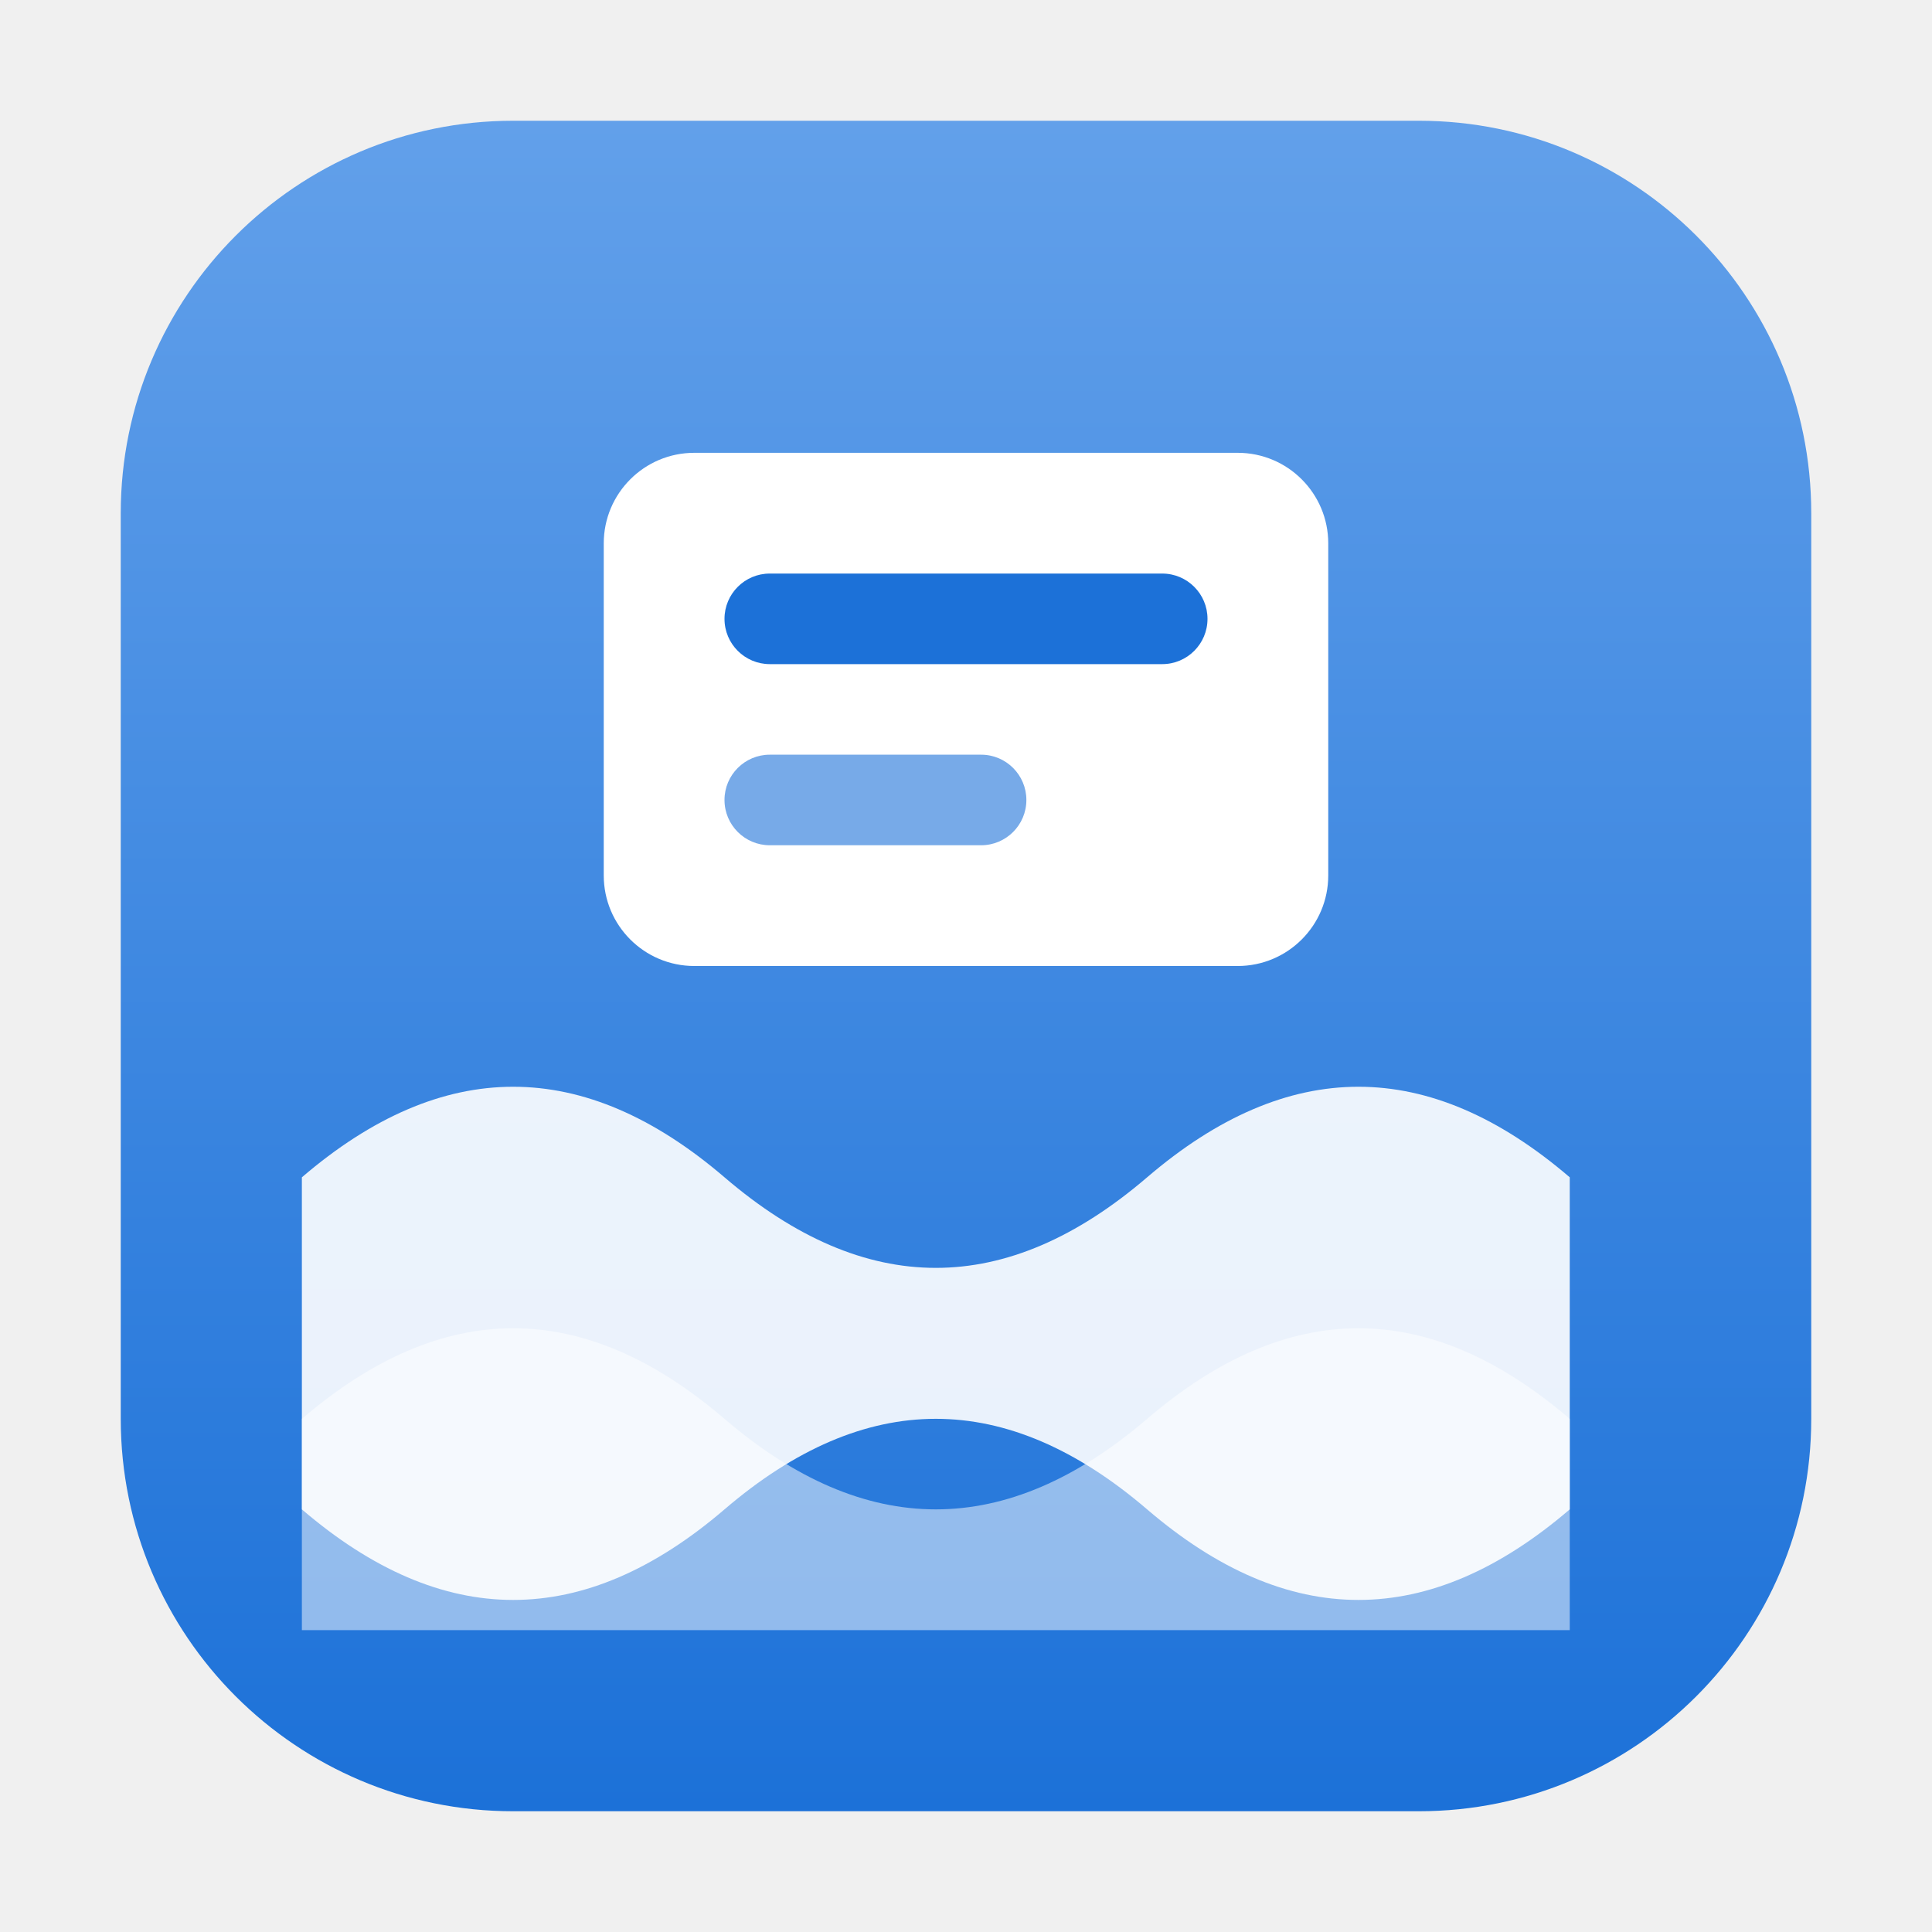
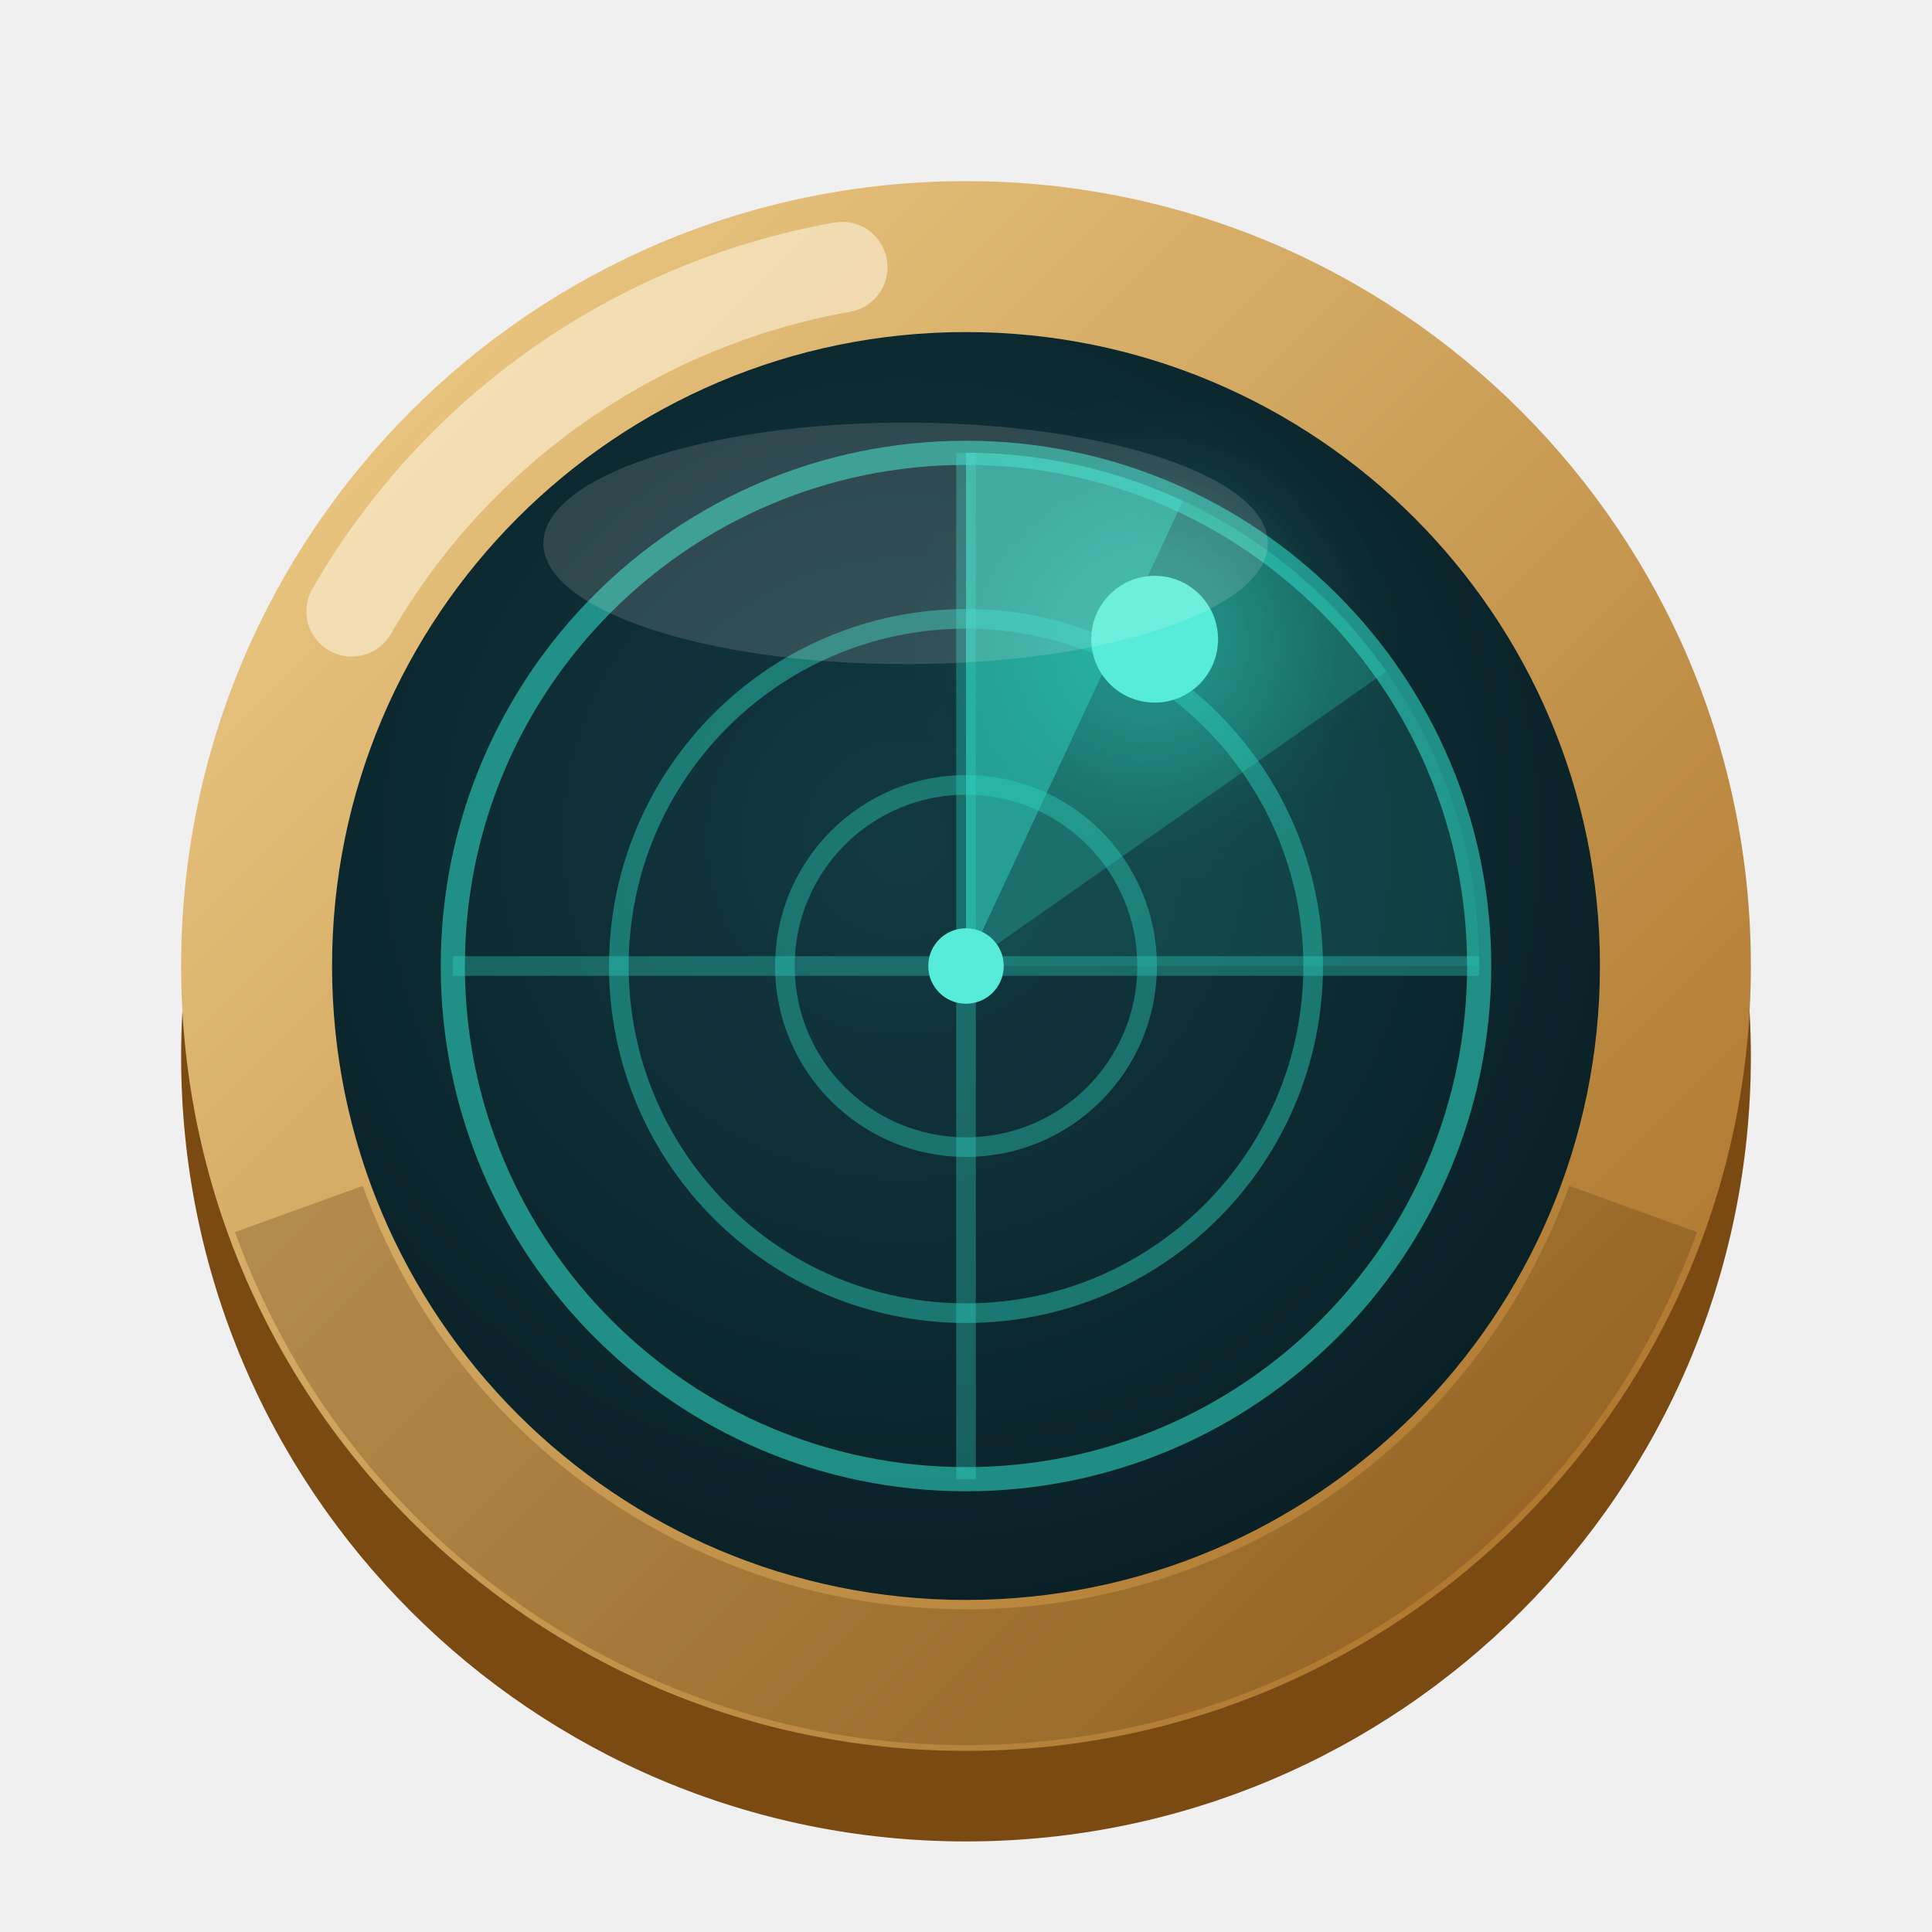
<svg xmlns="http://www.w3.org/2000/svg" width="128" height="128" viewBox="0 0 128 128">
  <defs>
-     <linearGradient id="sea" x1="0" y1="0" x2="0" y2="1">
-       <stop offset="0" stop-color="#62a0ea" />
-       <stop offset="1" stop-color="#1c71d8" />
+     <linearGradient id="rim" x1="0" y1="0" x2="1" y2="1">
+       <stop offset="0" stop-color="#f3d38f" />
+       <stop offset="1" stop-color="#a3691f" />
    </linearGradient>
+     <radialGradient id="glass" cx="45%" cy="40%" r="75%">
+       <stop offset="0" stop-color="#123a42" />
+       <stop offset="1" stop-color="#081a20" />
+     </radialGradient>
+     <clipPath id="glassClip">
+       <circle cx="64" cy="64" r="42" />
+     </clipPath>
+     <filter id="glow" x="-100%" y="-100%" width="300%" height="300%">
+       <feGaussianBlur stdDeviation="3.5" />
+     </filter>
  </defs>
-   <rect x="8" y="8" width="112" height="112" rx="26" fill="url(#sea)" />
-   <path d="M20 78 q14 -12 28 0 t28 0 t28 0 v22 q-14 12 -28 0 t-28 0 t-28 0z" fill="#ffffff" opacity="0.9" />
-   <path d="M20 94 q14 -12 28 0 t28 0 t28 0 v14 h-84z" fill="#ffffff" opacity="0.5" />
-   <rect x="40" y="30" width="48" height="34" rx="6" fill="#ffffff" />
-   <rect x="48" y="38" width="32" height="6" rx="3" fill="#1c71d8" />
-   <rect x="48" y="50" width="20" height="6" rx="3" fill="#1c71d8" opacity="0.6" />
+   <circle cx="64" cy="70" r="52" fill="#7a4a12" />
+   <circle cx="64" cy="64" r="52" fill="url(#rim)" />
+   <path d="M108.2 80.1A47 47 0 0 1 19.8 80.1" fill="none" stroke="#623c10" stroke-width="9" opacity=".3" />
+   <path d="M23.3 40.5A47 47 0 0 1 55.8 17.7" fill="none" stroke="#fff6e2" stroke-width="6" stroke-linecap="round" opacity=".55" />
+   <circle cx="64" cy="64" r="42" fill="url(#glass)" />
+   <g clip-path="url(#glassClip)">
+     <circle cx="76.5" cy="42.35" r="9" fill="#2dd4bf" opacity=".35" filter="url(#glow)" />
+     <circle cx="64" cy="64" r="34" fill="none" stroke="#2dd4bf" stroke-width="1.6" opacity=".6" />
+     <circle cx="64" cy="64" r="23" fill="none" stroke="#2dd4bf" stroke-width="1.3" opacity=".45" />
+     <circle cx="64" cy="64" r="12" fill="none" stroke="#2dd4bf" stroke-width="1.3" opacity=".4" />
+     <path d="M64 30V98M30 64H98" fill="none" stroke="#2dd4bf" stroke-width="1.3" opacity=".35" />
+     <path d="M64 64 L64 30 A34 34 0 0 1 98 64 Z" fill="#2dd4bf" opacity=".14" />
+     <path d="M64 64 L64 30 A34 34 0 0 1 91.85 44.48 Z" fill="#2dd4bf" opacity=".26" />
+     <path d="M64 64 L64 30 A34 34 0 0 1 78.37 33.19 Z" fill="#2dd4bf" opacity=".48" />
+     <circle cx="76.5" cy="42.35" r="4.2" fill="#57ecd9" />
+     <circle cx="64" cy="64" r="2.5" fill="#57ecd9" />
+     <ellipse cx="60" cy="36" rx="24" ry="8" fill="#ffffff" opacity=".14" />
+   </g>
</svg>
